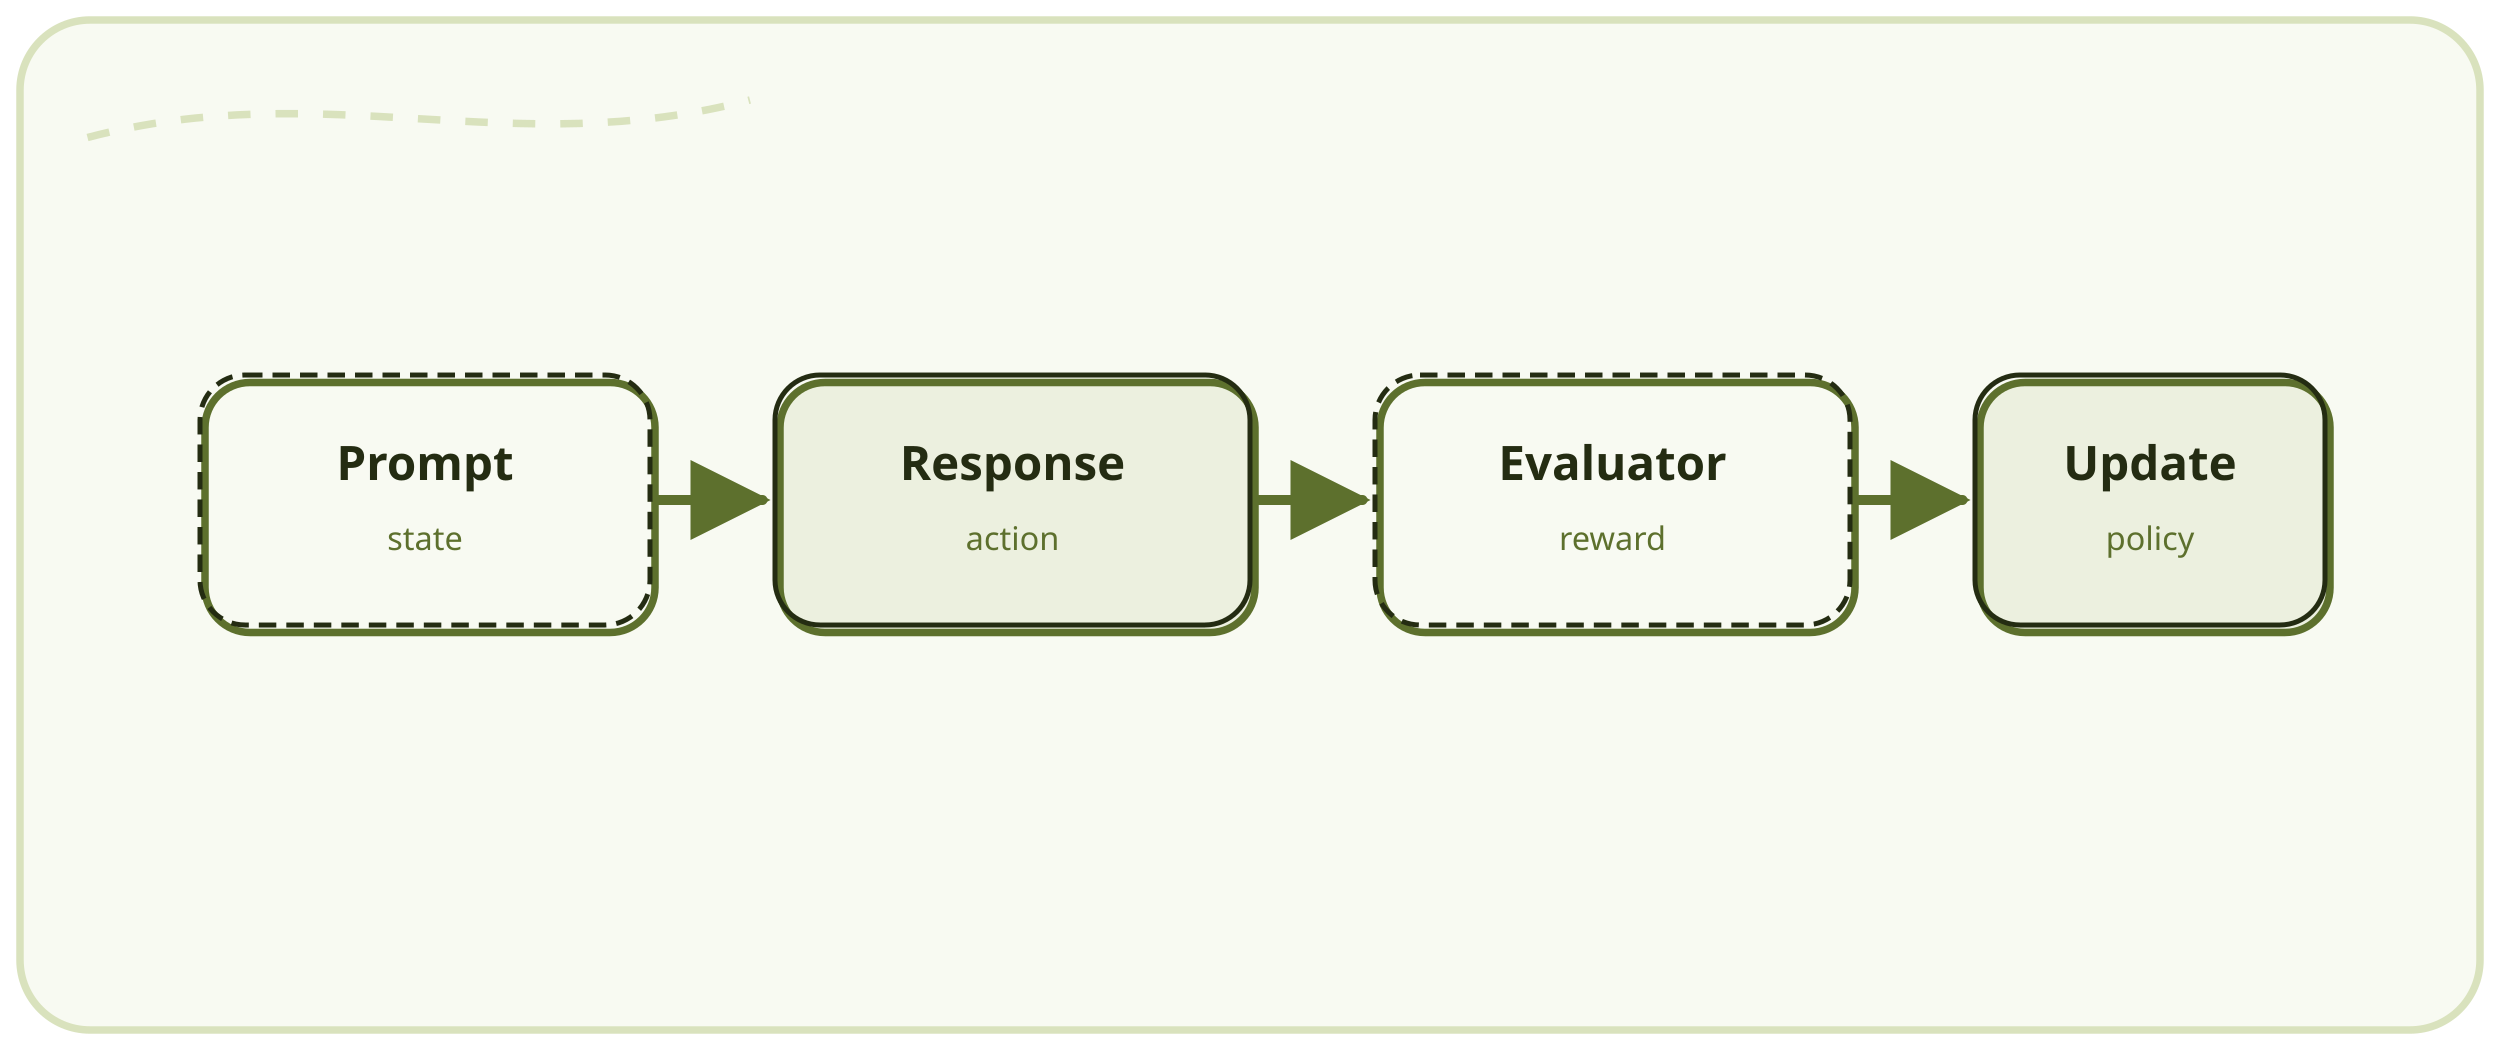
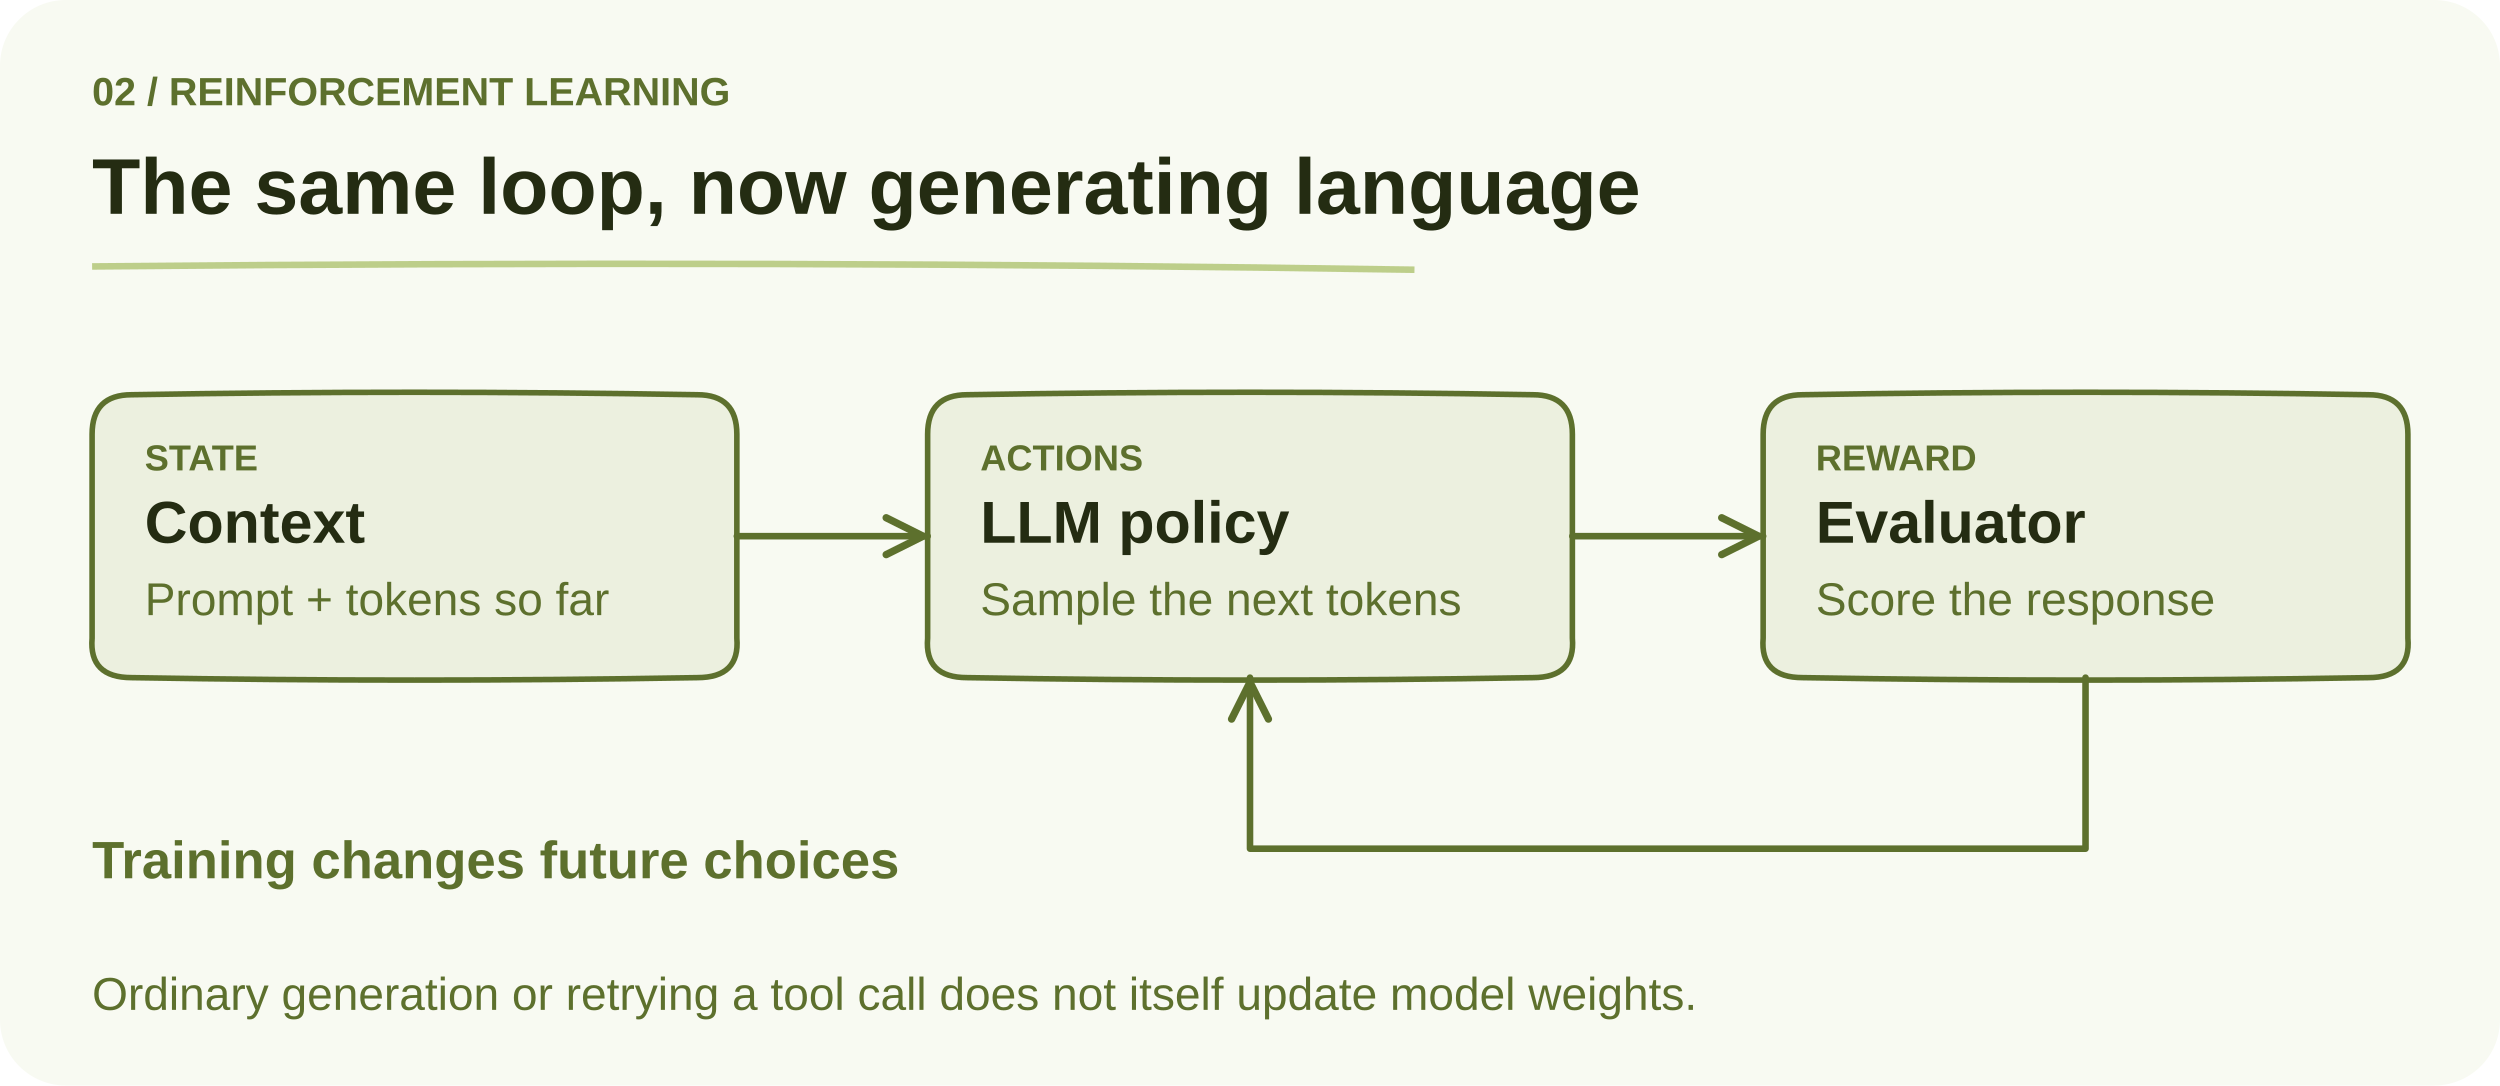
- <svg xmlns="http://www.w3.org/2000/svg" viewBox="0 0 1000 420" role="img" aria-labelledby="title desc">
+ <svg xmlns="http://www.w3.org/2000/svg" width="760" height="330" viewBox="0 0 760 330" role="img" aria-labelledby="title desc">
  <defs>
-     <marker id="a" viewBox="0 0 10 10" refX="9" refY="5" markerWidth="8" markerHeight="8" orient="auto-start-reverse">
-       <path d="M 0 0 L 10 5 L 0 10 z" fill="#5d702d" />
+     <marker id="arrow" viewBox="0 0 10 10" refX="10" refY="5" markerWidth="7" markerHeight="7" orient="auto">
+       <path d="M1 1 L9 5 L1 9" fill="none" stroke="#5d702d" stroke-width="1.6" stroke-linecap="round" stroke-linejoin="round" />
    </marker>
  </defs>
-   <rect x="8" y="8" width="984" height="404" rx="28" fill="#f8faf2" stroke="#d9e2bd" stroke-width="3" />
-   <path d="M35 55 C130 30 205 65 300 40" fill="none" stroke="#d9e2bd" stroke-width="3" stroke-dasharray="9 10" />
-   <path d="M260 200 L305 200" fill="none" stroke="#5d702d" stroke-width="4" stroke-linecap="round" stroke-linejoin="round" marker-end="url(#a)" />
-   <path d="M500 200 L545 200" fill="none" stroke="#5d702d" stroke-width="4" stroke-linecap="round" stroke-linejoin="round" marker-end="url(#a)" />
-   <path d="M740 200 L785 200" fill="none" stroke="#5d702d" stroke-width="4" stroke-linecap="round" stroke-linejoin="round" marker-end="url(#a)" />
-   <g transform="translate(80 150)">
-     <rect x="2" y="3" width="180" height="100" rx="18" fill="#f8faf2" stroke="#5d702d" stroke-width="3" />
-     <rect x="0" y="0" width="180" height="100" rx="18" fill="none" stroke="#242c12" stroke-width="2" stroke-dasharray="7 4" />
-     <text x="90" y="42" text-anchor="middle" font-family="system-ui,sans-serif" font-size="19" font-weight="700" fill="#242c12">Prompt</text>
-     <text x="90" y="70" text-anchor="middle" font-family="system-ui,sans-serif" font-size="13" fill="#5d702d">state</text>
-   </g>
-   <g transform="translate(310 150)">
-     <rect x="2" y="3" width="190" height="100" rx="18" fill="#ecf0df" stroke="#5d702d" stroke-width="3" />
-     <rect x="0" y="0" width="190" height="100" rx="18" fill="none" stroke="#242c12" stroke-width="2" stroke-dasharray="0" />
-     <text x="95" y="42" text-anchor="middle" font-family="system-ui,sans-serif" font-size="19" font-weight="700" fill="#242c12">Response</text>
-     <text x="95" y="70" text-anchor="middle" font-family="system-ui,sans-serif" font-size="13" fill="#5d702d">action</text>
-   </g>
-   <g transform="translate(550 150)">
-     <rect x="2" y="3" width="190" height="100" rx="18" fill="#f8faf2" stroke="#5d702d" stroke-width="3" />
-     <rect x="0" y="0" width="190" height="100" rx="18" fill="none" stroke="#242c12" stroke-width="2" stroke-dasharray="7 4" />
-     <text x="95" y="42" text-anchor="middle" font-family="system-ui,sans-serif" font-size="19" font-weight="700" fill="#242c12">Evaluator</text>
-     <text x="95" y="70" text-anchor="middle" font-family="system-ui,sans-serif" font-size="13" fill="#5d702d">reward</text>
-   </g>
-   <g transform="translate(790 150)">
-     <rect x="2" y="3" width="140" height="100" rx="18" fill="#ecf0df" stroke="#5d702d" stroke-width="3" />
-     <rect x="0" y="0" width="140" height="100" rx="18" fill="none" stroke="#242c12" stroke-width="2" stroke-dasharray="0" />
-     <text x="70" y="42" text-anchor="middle" font-family="system-ui,sans-serif" font-size="19" font-weight="700" fill="#242c12">Update</text>
-     <text x="70" y="70" text-anchor="middle" font-family="system-ui,sans-serif" font-size="13" fill="#5d702d">policy</text>
-   </g>
+   <rect width="760" height="330" rx="20" fill="#f8faf2" />
+   <text x="28" y="32" font-family="Arial, Helvetica, sans-serif" font-size="12" font-weight="600" fill="#5d702d">02 / REINFORCEMENT LEARNING</text>
+   <text x="28" y="65" font-family="Arial, Helvetica, sans-serif" font-size="24" font-weight="700" fill="#242c12">The same loop, now generating language</text>
+   <path d="M28 81 Q240 79 430 82" fill="none" stroke="#bdce8a" stroke-width="2" />
+   <path d="M40 120 Q126.0 118.5 212 120 Q224 120 224 132 L224 194 Q225 206 212 206 Q126.0 207.5 40 206 Q27 206 28 194 L28 132 Q28 120 40 120 Z" fill="#ecf0df" stroke="#5d702d" stroke-width="1.7" stroke-linejoin="round" />
+   <text x="44" y="143" font-family="Arial, Helvetica, sans-serif" font-size="11" font-weight="700" fill="#5d702d">STATE</text>
+   <text x="44" y="165" font-family="Arial, Helvetica, sans-serif" font-size="18" font-weight="700" fill="#242c12">Context</text>
+   <text x="44" y="187" font-family="Arial, Helvetica, sans-serif" font-size="14" font-weight="400" fill="#5d702d">Prompt + tokens so far</text>
+   <path d="M294 120 Q380.0 118.5 466 120 Q478 120 478 132 L478 194 Q479 206 466 206 Q380.0 207.5 294 206 Q281 206 282 194 L282 132 Q282 120 294 120 Z" fill="#ecf0df" stroke="#5d702d" stroke-width="1.7" stroke-linejoin="round" />
+   <text x="298" y="143" font-family="Arial, Helvetica, sans-serif" font-size="11" font-weight="700" fill="#5d702d">ACTIONS</text>
+   <text x="298" y="165" font-family="Arial, Helvetica, sans-serif" font-size="18" font-weight="700" fill="#242c12">LLM policy</text>
+   <text x="298" y="187" font-family="Arial, Helvetica, sans-serif" font-size="14" font-weight="400" fill="#5d702d">Sample the next tokens</text>
+   <path d="M548 120 Q634.0 118.5 720 120 Q732 120 732 132 L732 194 Q733 206 720 206 Q634.0 207.5 548 206 Q535 206 536 194 L536 132 Q536 120 548 120 Z" fill="#ecf0df" stroke="#5d702d" stroke-width="1.7" stroke-linejoin="round" />
+   <text x="552" y="143" font-family="Arial, Helvetica, sans-serif" font-size="11" font-weight="700" fill="#5d702d">REWARD</text>
+   <text x="552" y="165" font-family="Arial, Helvetica, sans-serif" font-size="18" font-weight="700" fill="#242c12">Evaluator</text>
+   <text x="552" y="187" font-family="Arial, Helvetica, sans-serif" font-size="14" font-weight="400" fill="#5d702d">Score the response</text>
+   <path d="M224 163 L282 163" fill="none" stroke="#5d702d" stroke-width="2" stroke-linecap="round" stroke-linejoin="round" marker-end="url(#arrow)" />
+   <path d="M478 163 L536 163" fill="none" stroke="#5d702d" stroke-width="2" stroke-linecap="round" stroke-linejoin="round" marker-end="url(#arrow)" />
+   <path d="M634 206 L634 258 L380 258 L380 206" fill="none" stroke="#5d702d" stroke-width="2" stroke-linecap="round" stroke-linejoin="round" marker-end="url(#arrow)" />
+   <text x="28" y="267" font-family="Arial, Helvetica, sans-serif" font-size="16" font-weight="600" fill="#5d702d">Training changes future choices</text>
+   <text x="28" y="307" font-family="Arial, Helvetica, sans-serif" font-size="14" font-weight="400" fill="#5d702d">Ordinary generation or retrying a tool call does not itself update model weights.</text>
</svg>
